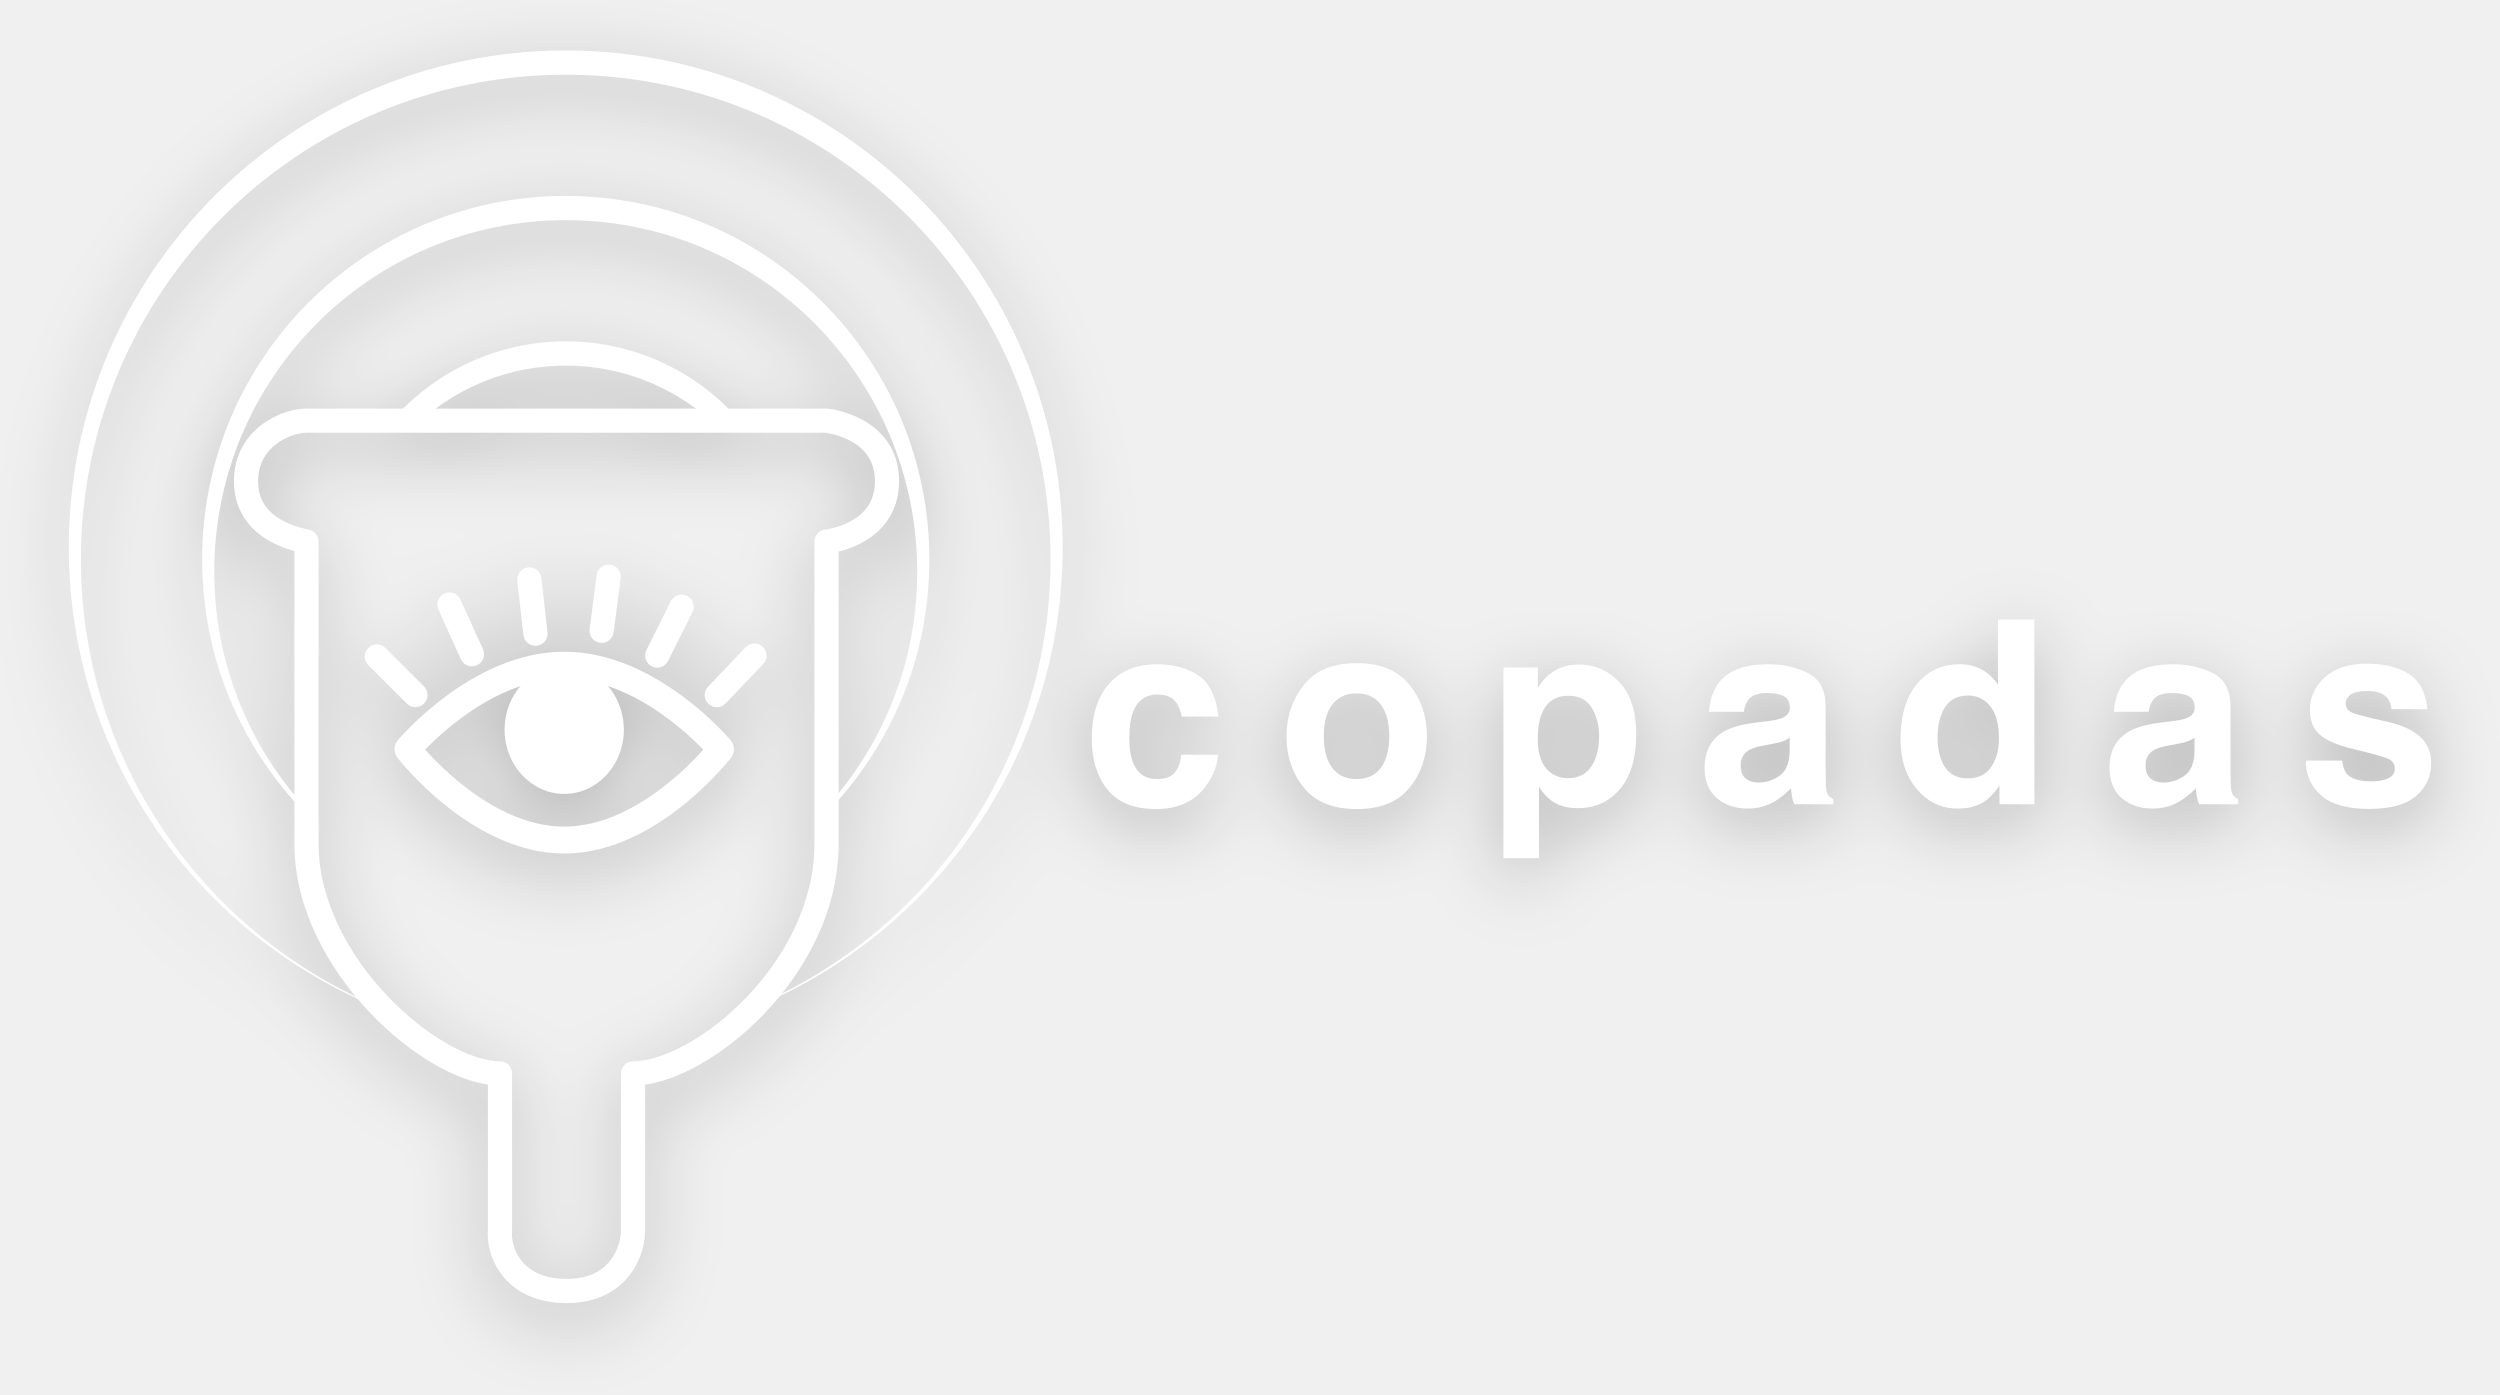
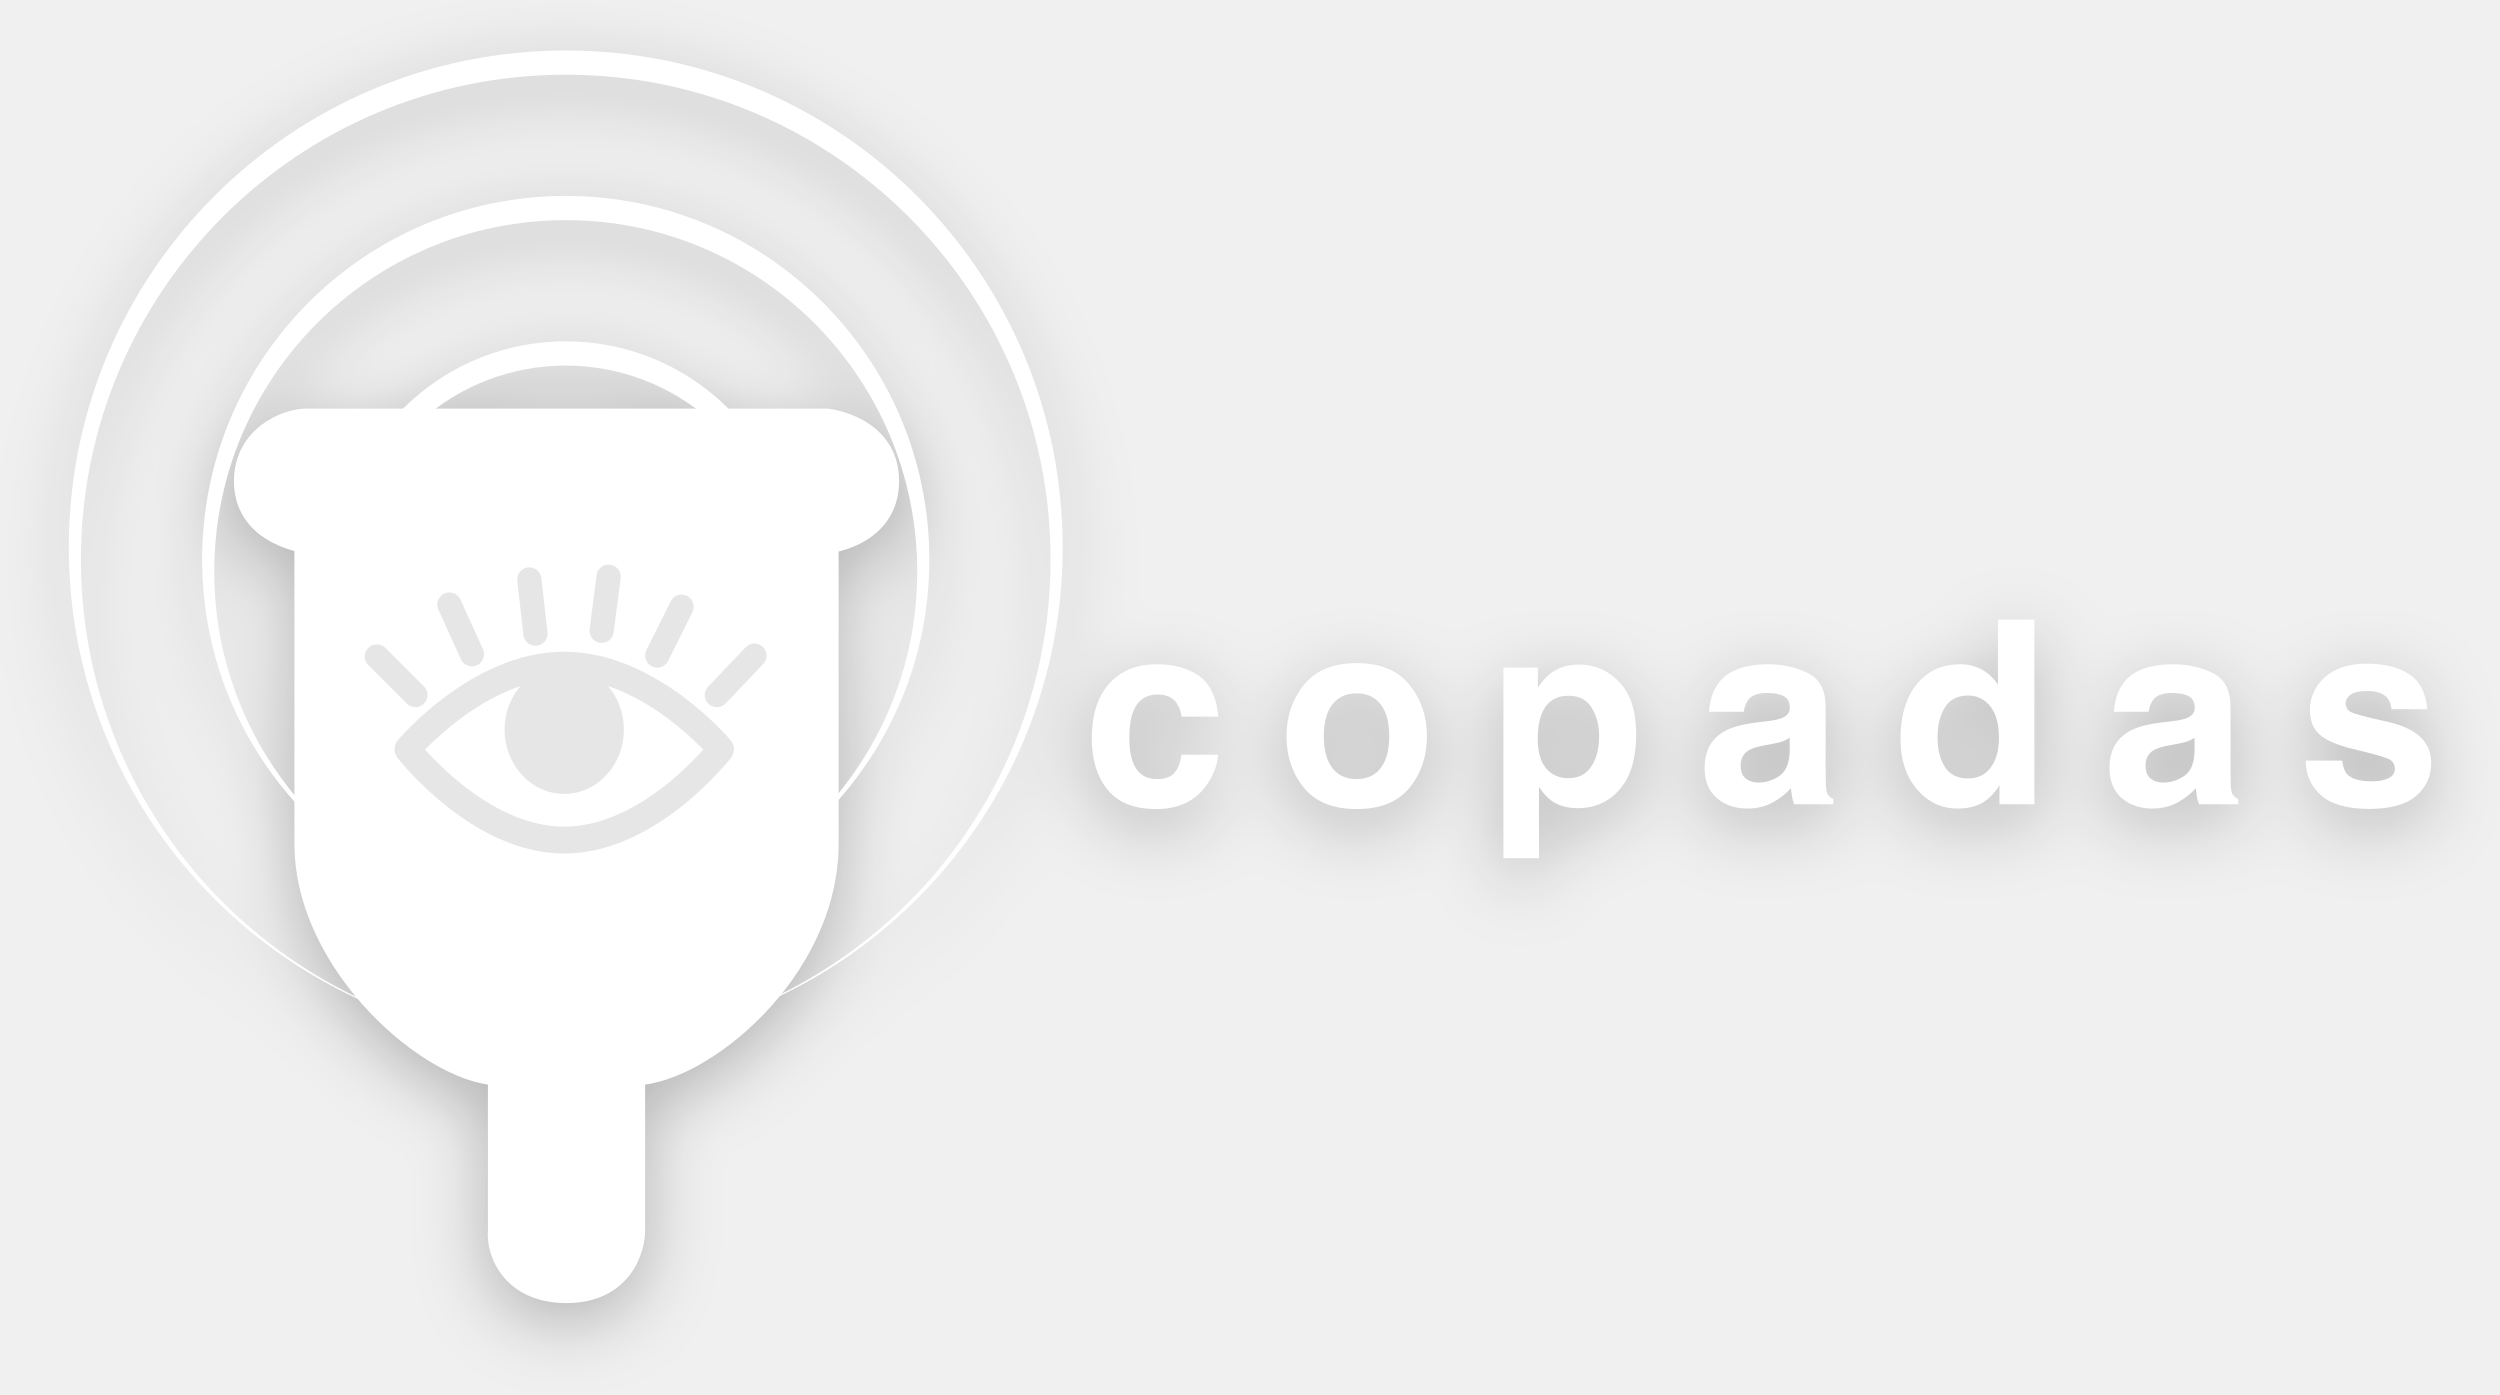
<svg xmlns="http://www.w3.org/2000/svg" width="545" height="304" viewBox="0 0 545 304" fill="none">
  <g filter="url(#filter0_d)">
-     <ellipse cx="123" cy="159.071" rx="13" ry="14" fill="white" />
-     <path fill-rule="evenodd" clip-rule="evenodd" d="M80.281 141.244C81.313 140.212 82.986 140.212 84.018 141.244L92.426 149.651C93.457 150.683 93.457 152.356 92.426 153.388C91.394 154.42 89.721 154.42 88.689 153.388L80.281 144.98C79.25 143.949 79.25 142.276 80.281 141.244Z" fill="white" />
-     <path fill-rule="evenodd" clip-rule="evenodd" d="M154.447 153.443C153.39 152.437 153.35 150.764 154.356 149.708L162.558 141.099C163.564 140.043 165.237 140.002 166.293 141.009C167.35 142.015 167.39 143.688 166.384 144.744L158.182 153.353C157.176 154.409 155.503 154.45 154.447 153.443Z" fill="white" />
-     <path fill-rule="evenodd" clip-rule="evenodd" d="M142.105 145.269C140.799 144.618 140.267 143.032 140.918 141.726L146.219 131.083C146.87 129.777 148.456 129.245 149.762 129.896C151.068 130.547 151.6 132.133 150.949 133.439L145.648 144.082C144.997 145.388 143.411 145.92 142.105 145.269Z" fill="white" />
-     <path fill-rule="evenodd" clip-rule="evenodd" d="M130.816 140.13C129.369 139.942 128.347 138.617 128.535 137.17L130.063 125.379C130.251 123.931 131.576 122.91 133.023 123.098C134.47 123.285 135.491 124.611 135.304 126.058L133.776 137.849C133.588 139.296 132.263 140.317 130.816 140.13Z" fill="white" />
-     <path fill-rule="evenodd" clip-rule="evenodd" d="M117.025 140.766C115.575 140.93 114.267 139.888 114.103 138.438L112.767 126.623C112.603 125.173 113.645 123.865 115.095 123.701C116.545 123.537 117.854 124.579 118.018 126.029L119.354 137.844C119.518 139.294 118.475 140.602 117.025 140.766Z" fill="white" />
-     <path fill-rule="evenodd" clip-rule="evenodd" d="M103.973 145.03C102.644 145.633 101.078 145.044 100.475 143.715L95.565 132.886C94.962 131.557 95.551 129.991 96.88 129.388C98.209 128.786 99.775 129.375 100.378 130.704L105.288 141.533C105.891 142.862 105.302 144.427 103.973 145.03Z" fill="white" />
    <path fill-rule="evenodd" clip-rule="evenodd" d="M154.791 91.588H161.14C151.938 81.062 138.411 74.414 123.331 74.414C108.252 74.414 94.725 81.062 85.522 91.588H91.872C100.256 84.189 111.269 79.698 123.331 79.698C135.393 79.698 146.406 84.189 154.791 91.588Z" fill="white" />
    <path fill-rule="evenodd" clip-rule="evenodd" d="M82.892 219.651C44.587 203.774 17.642 166.021 17.642 121.974C17.642 63.603 64.961 16.285 123.331 16.285C181.702 16.285 229.021 63.603 229.021 121.974C229.021 165.632 202.55 203.107 164.783 219.225C164.665 219.35 164.546 219.473 164.427 219.597C203.879 203.41 231.663 164.615 231.663 119.332C231.663 59.502 183.162 11 123.332 11C63.502 11 15 59.502 15 119.332C15 165.027 43.292 204.114 83.314 220.032C83.173 219.906 83.033 219.779 82.892 219.651Z" fill="white" />
    <path fill-rule="evenodd" clip-rule="evenodd" d="M66.524 176.039C54.209 162.443 46.707 144.405 46.707 124.616C46.707 82.297 81.013 47.991 123.332 47.991C165.651 47.991 199.957 82.297 199.957 124.616C199.957 144.405 192.455 162.443 180.14 176.039V177.256C194.038 162.976 202.599 143.474 202.599 121.974C202.599 78.196 167.11 42.707 123.332 42.707C79.553 42.707 44.065 78.196 44.065 121.974C44.065 143.475 52.625 162.977 66.524 177.256V176.039Z" fill="white" />
-     <path fill-rule="evenodd" clip-rule="evenodd" d="M60.185 96.826C57.992 98.51 56.273 101.072 56.273 104.882C56.273 108.65 57.952 110.981 60.131 112.567C62.424 114.235 65.282 115.063 67.335 115.473C68.567 115.72 69.454 116.801 69.454 118.057V183.936C69.454 196.212 75.934 208.113 84.386 217.04C88.591 221.481 93.209 225.101 97.596 227.596C102.032 230.118 106.017 231.368 109 231.368C110.456 231.368 111.636 232.548 111.636 234.003V268.26C111.636 268.348 111.632 268.435 111.623 268.522C111.469 270.068 111.95 272.669 113.695 274.849C115.347 276.913 118.295 278.801 123.5 278.801C128.644 278.801 131.481 276.852 133.105 274.729C134.828 272.476 135.364 269.778 135.364 268.26V234.003C135.364 232.548 136.544 231.368 138 231.368C141.016 231.368 145.017 230.178 149.444 227.759C153.826 225.364 158.435 221.868 162.63 217.517C171.049 208.785 177.545 196.889 177.545 183.936V118.057C177.545 116.706 178.568 115.575 179.911 115.436C179.912 115.436 179.912 115.436 179.913 115.436C179.914 115.436 179.915 115.436 179.916 115.436C179.916 115.436 179.917 115.436 179.917 115.436C179.917 115.436 179.917 115.436 179.917 115.436C179.918 115.435 179.919 115.435 179.919 115.435L179.92 115.435L179.99 115.427C180.059 115.418 180.172 115.402 180.321 115.377C180.62 115.328 181.063 115.244 181.602 115.11C182.69 114.838 184.109 114.373 185.502 113.607C188.219 112.114 190.727 109.582 190.727 104.882C190.727 100.181 188.219 97.65 185.502 96.156C184.109 95.39 182.69 94.925 181.602 94.654C181.063 94.519 180.62 94.435 180.321 94.386C180.193 94.365 180.092 94.351 180.022 94.341H66.818C65.212 94.341 62.479 95.065 60.185 96.826ZM180.182 91.706L180.444 89.084C180.357 89.075 180.269 89.071 180.182 89.071H66.818C64.03 89.071 60.172 90.191 56.974 92.647C53.675 95.179 51 99.205 51 104.882C51 110.6 53.715 114.417 57.028 116.828C59.379 118.539 62.019 119.542 64.182 120.139V183.936C64.182 198.011 71.543 211.144 80.557 220.663C85.085 225.445 90.107 229.401 94.988 232.176C98.852 234.374 102.768 235.91 106.364 236.438V268.139C106.12 270.974 106.972 274.885 109.578 278.141C112.32 281.567 116.842 284.071 123.5 284.071C130.22 284.071 134.633 281.408 137.293 277.931C139.853 274.584 140.636 270.695 140.636 268.26V236.447C144.207 235.947 148.107 234.496 151.973 232.383C156.859 229.714 161.889 225.881 166.427 221.174C175.474 211.79 182.818 198.651 182.818 183.936V120.238C182.839 120.233 182.86 120.228 182.881 120.223C184.265 119.877 186.141 119.271 188.043 118.225C191.917 116.096 196 112.04 196 104.882C196 97.724 191.917 93.668 188.043 91.538C186.141 90.492 184.265 89.886 182.881 89.541C182.184 89.367 181.597 89.255 181.176 89.186C180.964 89.151 180.794 89.127 180.67 89.111C180.608 89.103 180.557 89.097 180.52 89.092L180.472 89.087L180.456 89.085L180.449 89.085L180.447 89.084C180.445 89.084 180.444 89.084 180.182 91.706Z" fill="white" />
-     <path d="M257.598 156.216C257.451 155.103 257.075 154.1 256.471 153.207C255.591 152.003 254.226 151.401 252.375 151.401C249.737 151.401 247.932 152.705 246.96 155.313C246.447 156.699 246.191 158.541 246.191 160.838C246.191 163.027 246.447 164.787 246.96 166.118C247.895 168.598 249.654 169.838 252.238 169.838C254.07 169.838 255.371 169.346 256.141 168.361C256.91 167.376 257.378 166.1 257.543 164.531H265.541C265.358 166.902 264.496 169.145 262.957 171.26C260.502 174.67 256.865 176.375 252.045 176.375C247.226 176.375 243.68 174.953 241.408 172.108C239.136 169.263 238 165.571 238 161.03C238 155.906 239.255 151.921 241.766 149.076C244.276 146.231 247.739 144.809 252.155 144.809C255.912 144.809 258.981 145.648 261.363 147.326C263.764 149.003 265.184 151.967 265.623 156.216H257.598Z" fill="white" />
+     <path fill-rule="evenodd" clip-rule="evenodd" d="M180.182 91.706L180.444 89.084C180.357 89.075 180.269 89.071 180.182 89.071H66.818C64.03 89.071 60.172 90.191 56.974 92.647C53.675 95.179 51 99.205 51 104.882C51 110.6 53.715 114.417 57.028 116.828C59.379 118.539 62.019 119.542 64.182 120.139V183.936C64.182 198.011 71.543 211.144 80.557 220.663C85.085 225.445 90.107 229.401 94.988 232.176C98.852 234.374 102.768 235.91 106.364 236.438V268.139C106.12 270.974 106.972 274.885 109.578 278.141C112.32 281.567 116.842 284.071 123.5 284.071C130.22 284.071 134.633 281.408 137.293 277.931C139.853 274.584 140.636 270.695 140.636 268.26V236.447C144.207 235.947 148.107 234.496 151.973 232.383C156.859 229.714 161.889 225.881 166.427 221.174C175.474 211.79 182.818 198.651 182.818 183.936V120.238C182.839 120.233 182.86 120.228 182.881 120.223C184.265 119.877 186.141 119.271 188.043 118.225C191.917 116.096 196 112.04 196 104.882C196 97.724 191.917 93.668 188.043 91.538C186.141 90.492 184.265 89.886 182.881 89.541C182.184 89.367 181.597 89.255 181.176 89.186C180.964 89.151 180.794 89.127 180.67 89.111C180.608 89.103 180.557 89.097 180.52 89.092L180.472 89.087L180.456 89.085L180.449 89.085L180.447 89.084C180.447 89.084 180.444 89.084 180.182 91.706Z" fill="white" />
+     <path d="M257.597 156.216C257.451 155.103 257.075 154.1 256.471 153.207C255.591 152.003 254.226 151.401 252.375 151.401C249.737 151.401 247.932 152.705 246.96 155.313C246.447 156.699 246.191 158.541 246.191 160.838C246.191 163.027 246.447 164.787 246.96 166.118C247.895 168.598 249.654 169.838 252.238 169.838C254.07 169.838 255.371 169.346 256.141 168.361C256.91 167.376 257.378 166.1 257.543 164.531H265.541C265.358 166.902 264.496 169.145 262.957 171.26C260.502 174.67 256.865 176.375 252.045 176.375C247.226 176.375 243.68 174.953 241.408 172.108C239.136 169.263 238 165.571 238 161.03C238 155.906 239.255 151.921 241.766 149.076C244.276 146.231 247.739 144.809 252.155 144.809C255.912 144.809 258.981 145.648 261.363 147.326C263.764 149.003 265.184 151.967 265.623 156.216H257.597Z" fill="white" />
    <path d="M295.737 169.838C298.028 169.838 299.787 169.026 301.014 167.403C302.242 165.78 302.856 163.474 302.856 160.483C302.856 157.492 302.242 155.194 301.014 153.59C299.787 151.967 298.028 151.155 295.737 151.155C293.447 151.155 291.678 151.967 290.432 153.59C289.205 155.194 288.591 157.492 288.591 160.483C288.591 163.474 289.205 165.78 290.432 167.403C291.678 169.026 293.447 169.838 295.737 169.838ZM311.074 160.483C311.074 164.859 309.81 168.607 307.281 171.725C304.752 174.825 300.914 176.375 295.765 176.375C290.615 176.375 286.777 174.825 284.248 171.725C281.719 168.607 280.455 164.859 280.455 160.483C280.455 156.179 281.719 152.45 284.248 149.295C286.777 146.14 290.615 144.563 295.765 144.563C300.914 144.563 304.752 146.14 307.281 149.295C309.81 152.45 311.074 156.179 311.074 160.483Z" fill="white" />
    <path d="M348.609 160.428C348.609 158.13 348.078 156.097 347.015 154.328C345.97 152.559 344.266 151.675 341.902 151.675C339.062 151.675 337.111 153.015 336.048 155.696C335.498 157.118 335.223 158.924 335.223 161.112C335.223 164.577 336.149 167.011 337.999 168.415C339.099 169.236 340.4 169.646 341.902 169.646C344.083 169.646 345.741 168.808 346.877 167.13C348.032 165.452 348.609 163.218 348.609 160.428ZM344.156 144.864C347.656 144.864 350.616 146.149 353.034 148.721C355.471 151.292 356.69 155.067 356.69 160.045C356.69 165.297 355.499 169.3 353.117 172.054C350.753 174.807 347.702 176.184 343.964 176.184C341.582 176.184 339.603 175.591 338.027 174.406C337.166 173.75 336.323 172.792 335.498 171.534V187.071H327.747V145.52H335.251V149.924C336.094 148.629 336.992 147.608 337.945 146.861C339.685 145.529 341.756 144.864 344.156 144.864Z" fill="white" />
    <path d="M390.157 160.838C389.662 161.148 389.158 161.404 388.645 161.604C388.15 161.787 387.463 161.96 386.584 162.124L384.825 162.452C383.175 162.744 381.994 163.1 381.279 163.519C380.07 164.23 379.465 165.334 379.465 166.829C379.465 168.16 379.831 169.127 380.564 169.728C381.316 170.312 382.223 170.604 383.285 170.604C384.971 170.604 386.52 170.111 387.93 169.127C389.36 168.142 390.102 166.346 390.157 163.738V160.838ZM385.402 157.2C386.849 157.018 387.885 156.79 388.508 156.516C389.625 156.042 390.184 155.304 390.184 154.301C390.184 153.079 389.754 152.24 388.893 151.784C388.05 151.31 386.804 151.073 385.154 151.073C383.304 151.073 381.994 151.529 381.224 152.441C380.674 153.115 380.308 154.027 380.124 155.176H372.566C372.731 152.568 373.464 150.426 374.765 148.748C376.835 146.122 380.39 144.809 385.429 144.809C388.709 144.809 391.623 145.456 394.17 146.751C396.717 148.046 397.99 150.489 397.99 154.082V167.759C397.99 168.707 398.009 169.856 398.045 171.206C398.1 172.227 398.256 172.92 398.513 173.284C398.769 173.649 399.154 173.95 399.667 174.187V175.336H391.146C390.908 174.734 390.743 174.169 390.652 173.64C390.56 173.111 390.487 172.509 390.432 171.835C389.351 173.002 388.105 173.996 386.694 174.816C385.008 175.783 383.102 176.266 380.977 176.266C378.265 176.266 376.02 175.5 374.242 173.968C372.483 172.418 371.604 170.23 371.604 167.403C371.604 163.738 373.024 161.085 375.864 159.443C377.422 158.55 379.712 157.912 382.736 157.529L385.402 157.2Z" fill="white" />
-     <path d="M427.279 144.809C429.094 144.809 430.706 145.21 432.117 146.013C433.528 146.797 434.673 147.891 435.553 149.295V135.071H443.496V175.336H435.883V171.206C434.765 172.974 433.491 174.26 432.062 175.063C430.633 175.865 428.855 176.266 426.73 176.266C423.23 176.266 420.28 174.862 417.879 172.054C415.497 169.227 414.306 165.607 414.306 161.194C414.306 156.106 415.479 152.103 417.824 149.186C420.188 146.268 423.34 144.809 427.279 144.809ZM428.984 169.701C431.201 169.701 432.887 168.88 434.041 167.239C435.195 165.598 435.773 163.474 435.773 160.866C435.773 157.219 434.847 154.611 432.997 153.043C431.86 152.094 430.541 151.62 429.039 151.62C426.748 151.62 425.062 152.486 423.981 154.219C422.918 155.933 422.387 158.067 422.387 160.62C422.387 163.373 422.927 165.58 424.009 167.239C425.108 168.88 426.766 169.701 428.984 169.701Z" fill="white" />
+     <path d="M427.279 144.809C429.093 144.809 430.706 145.21 432.117 146.013C433.528 146.797 434.673 147.891 435.553 149.295V135.071H443.496V175.336H435.883V171.206C434.765 172.974 433.491 174.26 432.062 175.063C430.633 175.865 428.855 176.266 426.73 176.266C423.23 176.266 420.28 174.862 417.879 172.054C415.497 169.227 414.306 165.607 414.306 161.194C414.306 156.106 415.479 152.103 417.824 149.186C420.188 146.268 423.34 144.809 427.279 144.809ZM428.984 169.701C431.201 169.701 432.887 168.88 434.041 167.239C435.195 165.598 435.773 163.474 435.773 160.866C435.773 157.219 434.847 154.611 432.997 153.043C431.86 152.094 430.541 151.62 429.039 151.62C426.748 151.62 425.062 152.486 423.981 154.219C422.918 155.933 422.387 158.067 422.387 160.62C422.387 163.373 422.927 165.58 424.009 167.239C425.108 168.88 426.766 169.701 428.984 169.701Z" fill="white" />
    <path d="M478.42 160.838C477.925 161.148 477.421 161.404 476.908 161.604C476.413 161.787 475.726 161.96 474.847 162.124L473.088 162.452C471.438 162.744 470.256 163.1 469.542 163.519C468.332 164.23 467.728 165.334 467.728 166.829C467.728 168.16 468.094 169.127 468.827 169.728C469.579 170.312 470.486 170.604 471.548 170.604C473.234 170.604 474.783 170.111 476.193 169.127C477.623 168.142 478.365 166.346 478.42 163.738V160.838ZM473.665 157.2C475.112 157.018 476.148 156.79 476.771 156.516C477.888 156.042 478.447 155.304 478.447 154.301C478.447 153.079 478.017 152.24 477.155 151.784C476.313 151.31 475.067 151.073 473.417 151.073C471.567 151.073 470.256 151.529 469.487 152.441C468.937 153.115 468.571 154.027 468.387 155.176H460.829C460.994 152.568 461.727 150.426 463.028 148.748C465.098 146.122 468.653 144.809 473.692 144.809C476.972 144.809 479.886 145.456 482.433 146.751C484.98 148.046 486.253 150.489 486.253 154.082V167.759C486.253 168.707 486.272 169.856 486.308 171.206C486.363 172.227 486.519 172.92 486.776 173.284C487.032 173.649 487.417 173.95 487.93 174.187V175.336H479.409C479.171 174.734 479.006 174.169 478.915 173.64C478.823 173.111 478.75 172.509 478.695 171.835C477.614 173.002 476.368 173.996 474.957 174.816C473.271 175.783 471.365 176.266 469.24 176.266C466.528 176.266 464.283 175.5 462.505 173.968C460.746 172.418 459.867 170.23 459.867 167.403C459.867 163.738 461.287 161.085 464.127 159.443C465.685 158.55 467.975 157.912 470.999 157.529L473.665 157.2Z" fill="white" />
-     <path d="M510.595 165.817C510.76 167.203 511.117 168.188 511.667 168.771C512.638 169.811 514.434 170.33 517.054 170.33C518.593 170.33 519.812 170.102 520.71 169.646C521.626 169.191 522.084 168.507 522.084 167.595C522.084 166.72 521.718 166.054 520.985 165.598C520.252 165.142 517.531 164.358 512.821 163.246C509.431 162.407 507.04 161.358 505.647 160.1C504.255 158.86 503.558 157.073 503.558 154.738C503.558 151.985 504.64 149.623 506.802 147.654C508.982 145.666 512.042 144.672 515.982 144.672C519.72 144.672 522.762 145.42 525.107 146.915C527.471 148.392 528.827 150.954 529.175 154.602H521.342C521.232 153.599 520.948 152.805 520.49 152.222C519.629 151.164 518.163 150.635 516.092 150.635C514.388 150.635 513.169 150.9 512.436 151.429C511.722 151.957 511.365 152.577 511.365 153.289C511.365 154.182 511.749 154.83 512.519 155.231C513.289 155.65 516.01 156.371 520.682 157.392C523.797 158.121 526.134 159.225 527.691 160.702C529.23 162.197 530 164.066 530 166.309C530 169.263 528.891 171.68 526.674 173.558C524.475 175.418 521.067 176.348 516.449 176.348C511.74 176.348 508.259 175.363 506.005 173.394C503.769 171.406 502.651 168.88 502.651 165.817H510.595Z" fill="white" />
-     <path fill-rule="evenodd" clip-rule="evenodd" d="M92.686 163.416C92.954 163.716 93.254 164.046 93.583 164.4C95.241 166.18 97.639 168.554 100.596 170.921C106.579 175.713 114.499 180.204 123 180.204C131.501 180.204 139.421 175.713 145.404 170.921C148.361 168.554 150.759 166.18 152.417 164.4C152.746 164.046 153.046 163.716 153.314 163.416C153.066 163.159 152.792 162.881 152.494 162.584C150.84 160.939 148.444 158.743 145.489 156.552C139.519 152.125 131.569 147.938 123 147.938C114.431 147.938 106.481 152.125 100.512 156.552C97.556 158.743 95.16 160.939 93.506 162.584C93.207 162.881 92.934 163.159 92.686 163.416ZM157.154 163.338C159.381 165.164 159.381 165.165 159.38 165.166L159.374 165.173L159.362 165.19L159.32 165.243C159.284 165.288 159.234 165.351 159.17 165.432C159.041 165.592 158.854 165.821 158.612 166.109C158.129 166.684 157.425 167.494 156.524 168.462C154.725 170.395 152.122 172.972 148.897 175.554C142.519 180.662 133.362 186.071 123 186.071C112.638 186.071 103.481 180.662 97.103 175.554C93.879 172.972 91.275 170.395 89.476 168.462C88.575 167.494 87.871 166.684 87.388 166.109C87.146 165.821 86.96 165.592 86.83 165.432C86.766 165.351 86.716 165.288 86.68 165.243L86.638 165.19L86.626 165.173L86.621 165.168C86.621 165.167 86.619 165.164 88.846 163.338C86.687 161.425 86.688 161.425 86.689 161.424L86.695 161.417L86.707 161.401L86.75 161.351C86.786 161.309 86.836 161.25 86.901 161.175C87.031 161.026 87.218 160.813 87.461 160.546C87.945 160.012 88.651 159.26 89.553 158.362C91.356 156.57 93.961 154.182 97.187 151.79C103.579 147.05 112.706 142.071 123 142.071C133.294 142.071 142.421 147.05 148.813 151.79C152.039 154.182 154.644 156.57 156.447 158.362C157.349 159.26 158.055 160.012 158.539 160.546C158.782 160.813 158.969 161.026 159.099 161.175C159.164 161.25 159.214 161.309 159.25 161.351L159.293 161.401L159.306 161.417L159.31 161.422C159.311 161.423 159.313 161.425 157.154 163.338ZM88.846 163.338L86.689 161.424C85.798 162.492 85.768 164.063 86.619 165.164L88.846 163.338ZM157.154 163.338L159.313 161.425C160.203 162.493 160.231 164.064 159.38 165.166L157.154 163.338Z" fill="white" />
+     <path d="M510.595 165.817C510.76 167.203 511.117 168.188 511.667 168.771C512.638 169.811 514.434 170.33 517.054 170.33C518.593 170.33 519.812 170.102 520.71 169.646C521.626 169.191 522.084 168.507 522.084 167.595C522.084 166.72 521.718 166.054 520.985 165.598C520.252 165.142 517.531 164.358 512.821 163.246C509.431 162.407 507.04 161.358 505.647 160.1C504.255 158.86 503.559 157.073 503.559 154.738C503.559 151.985 504.64 149.623 506.802 147.654C508.982 145.666 512.042 144.672 515.982 144.672C519.72 144.672 522.762 145.42 525.107 146.915C527.471 148.392 528.827 150.954 529.175 154.602H521.342C521.232 153.599 520.948 152.805 520.49 152.222C519.629 151.164 518.163 150.635 516.092 150.635C514.388 150.635 513.169 150.9 512.436 151.429C511.722 151.957 511.365 152.577 511.365 153.289C511.365 154.182 511.749 154.83 512.519 155.231C513.289 155.65 516.01 156.371 520.682 157.392C523.797 158.121 526.134 159.225 527.691 160.702C529.23 162.197 530 164.066 530 166.309C530 169.263 528.891 171.68 526.674 173.558C524.475 175.418 521.067 176.348 516.449 176.348C511.74 176.348 508.259 175.363 506.005 173.394C503.769 171.406 502.651 168.88 502.651 165.817H510.595Z" fill="white" />
+     <ellipse cx="123" cy="159.071" rx="13" ry="14" fill="#E6E6E6" />
+     <path fill-rule="evenodd" clip-rule="evenodd" d="M80.281 141.244C81.313 140.212 82.986 140.212 84.018 141.244L92.426 149.651C93.457 150.683 93.457 152.356 92.426 153.388C91.394 154.42 89.721 154.42 88.689 153.388L80.281 144.98C79.25 143.949 79.25 142.276 80.281 141.244Z" fill="#E6E6E6" />
+     <path fill-rule="evenodd" clip-rule="evenodd" d="M154.447 153.443C153.39 152.437 153.35 150.764 154.356 149.708L162.558 141.099C163.564 140.043 165.237 140.002 166.293 141.009C167.35 142.015 167.39 143.688 166.384 144.744L158.182 153.353C157.176 154.409 155.503 154.45 154.447 153.443Z" fill="#E6E6E6" />
+     <path fill-rule="evenodd" clip-rule="evenodd" d="M142.105 145.269C140.799 144.618 140.267 143.032 140.918 141.726L146.219 131.083C146.87 129.777 148.456 129.245 149.762 129.896C151.068 130.547 151.6 132.133 150.949 133.439L145.648 144.082C144.997 145.388 143.411 145.92 142.105 145.269Z" fill="#E6E6E6" />
+     <path fill-rule="evenodd" clip-rule="evenodd" d="M130.816 140.13C129.369 139.942 128.347 138.617 128.535 137.17L130.063 125.379C130.251 123.931 131.576 122.91 133.023 123.098C134.47 123.285 135.491 124.611 135.304 126.058L133.776 137.849C133.588 139.296 132.263 140.317 130.816 140.13Z" fill="#E6E6E6" />
+     <path fill-rule="evenodd" clip-rule="evenodd" d="M117.025 140.766C115.575 140.93 114.267 139.888 114.103 138.438L112.767 126.623C112.603 125.173 113.645 123.865 115.095 123.701C116.545 123.537 117.854 124.579 118.018 126.029L119.354 137.844C119.518 139.294 118.475 140.602 117.025 140.766Z" fill="#E6E6E6" />
+     <path fill-rule="evenodd" clip-rule="evenodd" d="M103.973 145.03C102.644 145.633 101.078 145.044 100.475 143.715L95.565 132.886C94.962 131.557 95.551 129.991 96.88 129.388C98.209 128.786 99.775 129.375 100.378 130.704L105.288 141.533C105.891 142.862 105.302 144.427 103.973 145.03Z" fill="#E6E6E6" />
+     <path fill-rule="evenodd" clip-rule="evenodd" d="M92.686 163.416C92.954 163.716 93.254 164.046 93.583 164.4C95.241 166.18 97.639 168.554 100.596 170.921C106.579 175.713 114.499 180.204 123 180.204C131.501 180.204 139.421 175.713 145.404 170.921C148.361 168.554 150.759 166.18 152.417 164.4C152.746 164.046 153.046 163.716 153.314 163.416C153.066 163.159 152.792 162.881 152.494 162.584C150.84 160.939 148.444 158.743 145.489 156.552C139.519 152.125 131.569 147.938 123 147.938C114.431 147.938 106.481 152.125 100.512 156.552C97.556 158.743 95.16 160.939 93.506 162.584C93.207 162.881 92.934 163.159 92.686 163.416ZM157.154 163.338C159.381 165.164 159.381 165.165 159.38 165.166L159.374 165.173L159.362 165.19L159.32 165.243C159.284 165.288 159.234 165.351 159.17 165.432C159.041 165.592 158.854 165.821 158.612 166.109C158.129 166.684 157.425 167.494 156.524 168.462C154.725 170.395 152.122 172.972 148.897 175.554C142.519 180.662 133.362 186.071 123 186.071C112.638 186.071 103.481 180.662 97.103 175.554C93.879 172.972 91.275 170.395 89.476 168.462C88.575 167.494 87.871 166.684 87.388 166.109C87.146 165.821 86.96 165.592 86.83 165.432C86.766 165.351 86.716 165.288 86.68 165.243L86.638 165.19L86.626 165.173L86.621 165.168C86.621 165.167 86.619 165.164 88.846 163.338C86.687 161.425 86.688 161.425 86.689 161.424L86.695 161.417L86.707 161.401L86.75 161.351C86.786 161.309 86.836 161.25 86.901 161.175C87.031 161.026 87.218 160.813 87.461 160.546C87.945 160.012 88.651 159.26 89.553 158.362C91.356 156.57 93.961 154.182 97.187 151.79C103.579 147.05 112.706 142.071 123 142.071C133.294 142.071 142.421 147.05 148.813 151.79C152.039 154.182 154.644 156.57 156.447 158.362C157.349 159.26 158.055 160.012 158.539 160.546C158.782 160.813 158.969 161.026 159.099 161.175C159.164 161.25 159.214 161.309 159.25 161.351L159.293 161.401L159.306 161.417L159.31 161.422C159.311 161.423 159.313 161.425 157.154 163.338ZM88.846 163.338L86.689 161.424C85.798 162.492 85.768 164.063 86.619 165.164L88.846 163.338ZM157.154 163.338L159.313 161.425C160.203 162.493 160.231 164.064 159.38 165.166L157.154 163.338Z" fill="#E6E6E6" />
  </g>
  <defs>
    <filter id="filter0_d" x="0" y="0" width="545" height="303.071" filterUnits="userSpaceOnUse" color-interpolation-filters="sRGB">
      <feFlood flood-opacity="0" result="BackgroundImageFix" />
      <feColorMatrix in="SourceAlpha" type="matrix" values="0 0 0 0 0 0 0 0 0 0 0 0 0 0 0 0 0 0 127 0" />
      <feOffset dy="4" />
      <feGaussianBlur stdDeviation="7.5" />
      <feColorMatrix type="matrix" values="0 0 0 0 0 0 0 0 0 0 0 0 0 0 0 0 0 0 0.25 0" />
      <feBlend mode="normal" in2="BackgroundImageFix" result="effect1_dropShadow" />
      <feBlend mode="normal" in="SourceGraphic" in2="effect1_dropShadow" result="shape" />
    </filter>
  </defs>
</svg>
